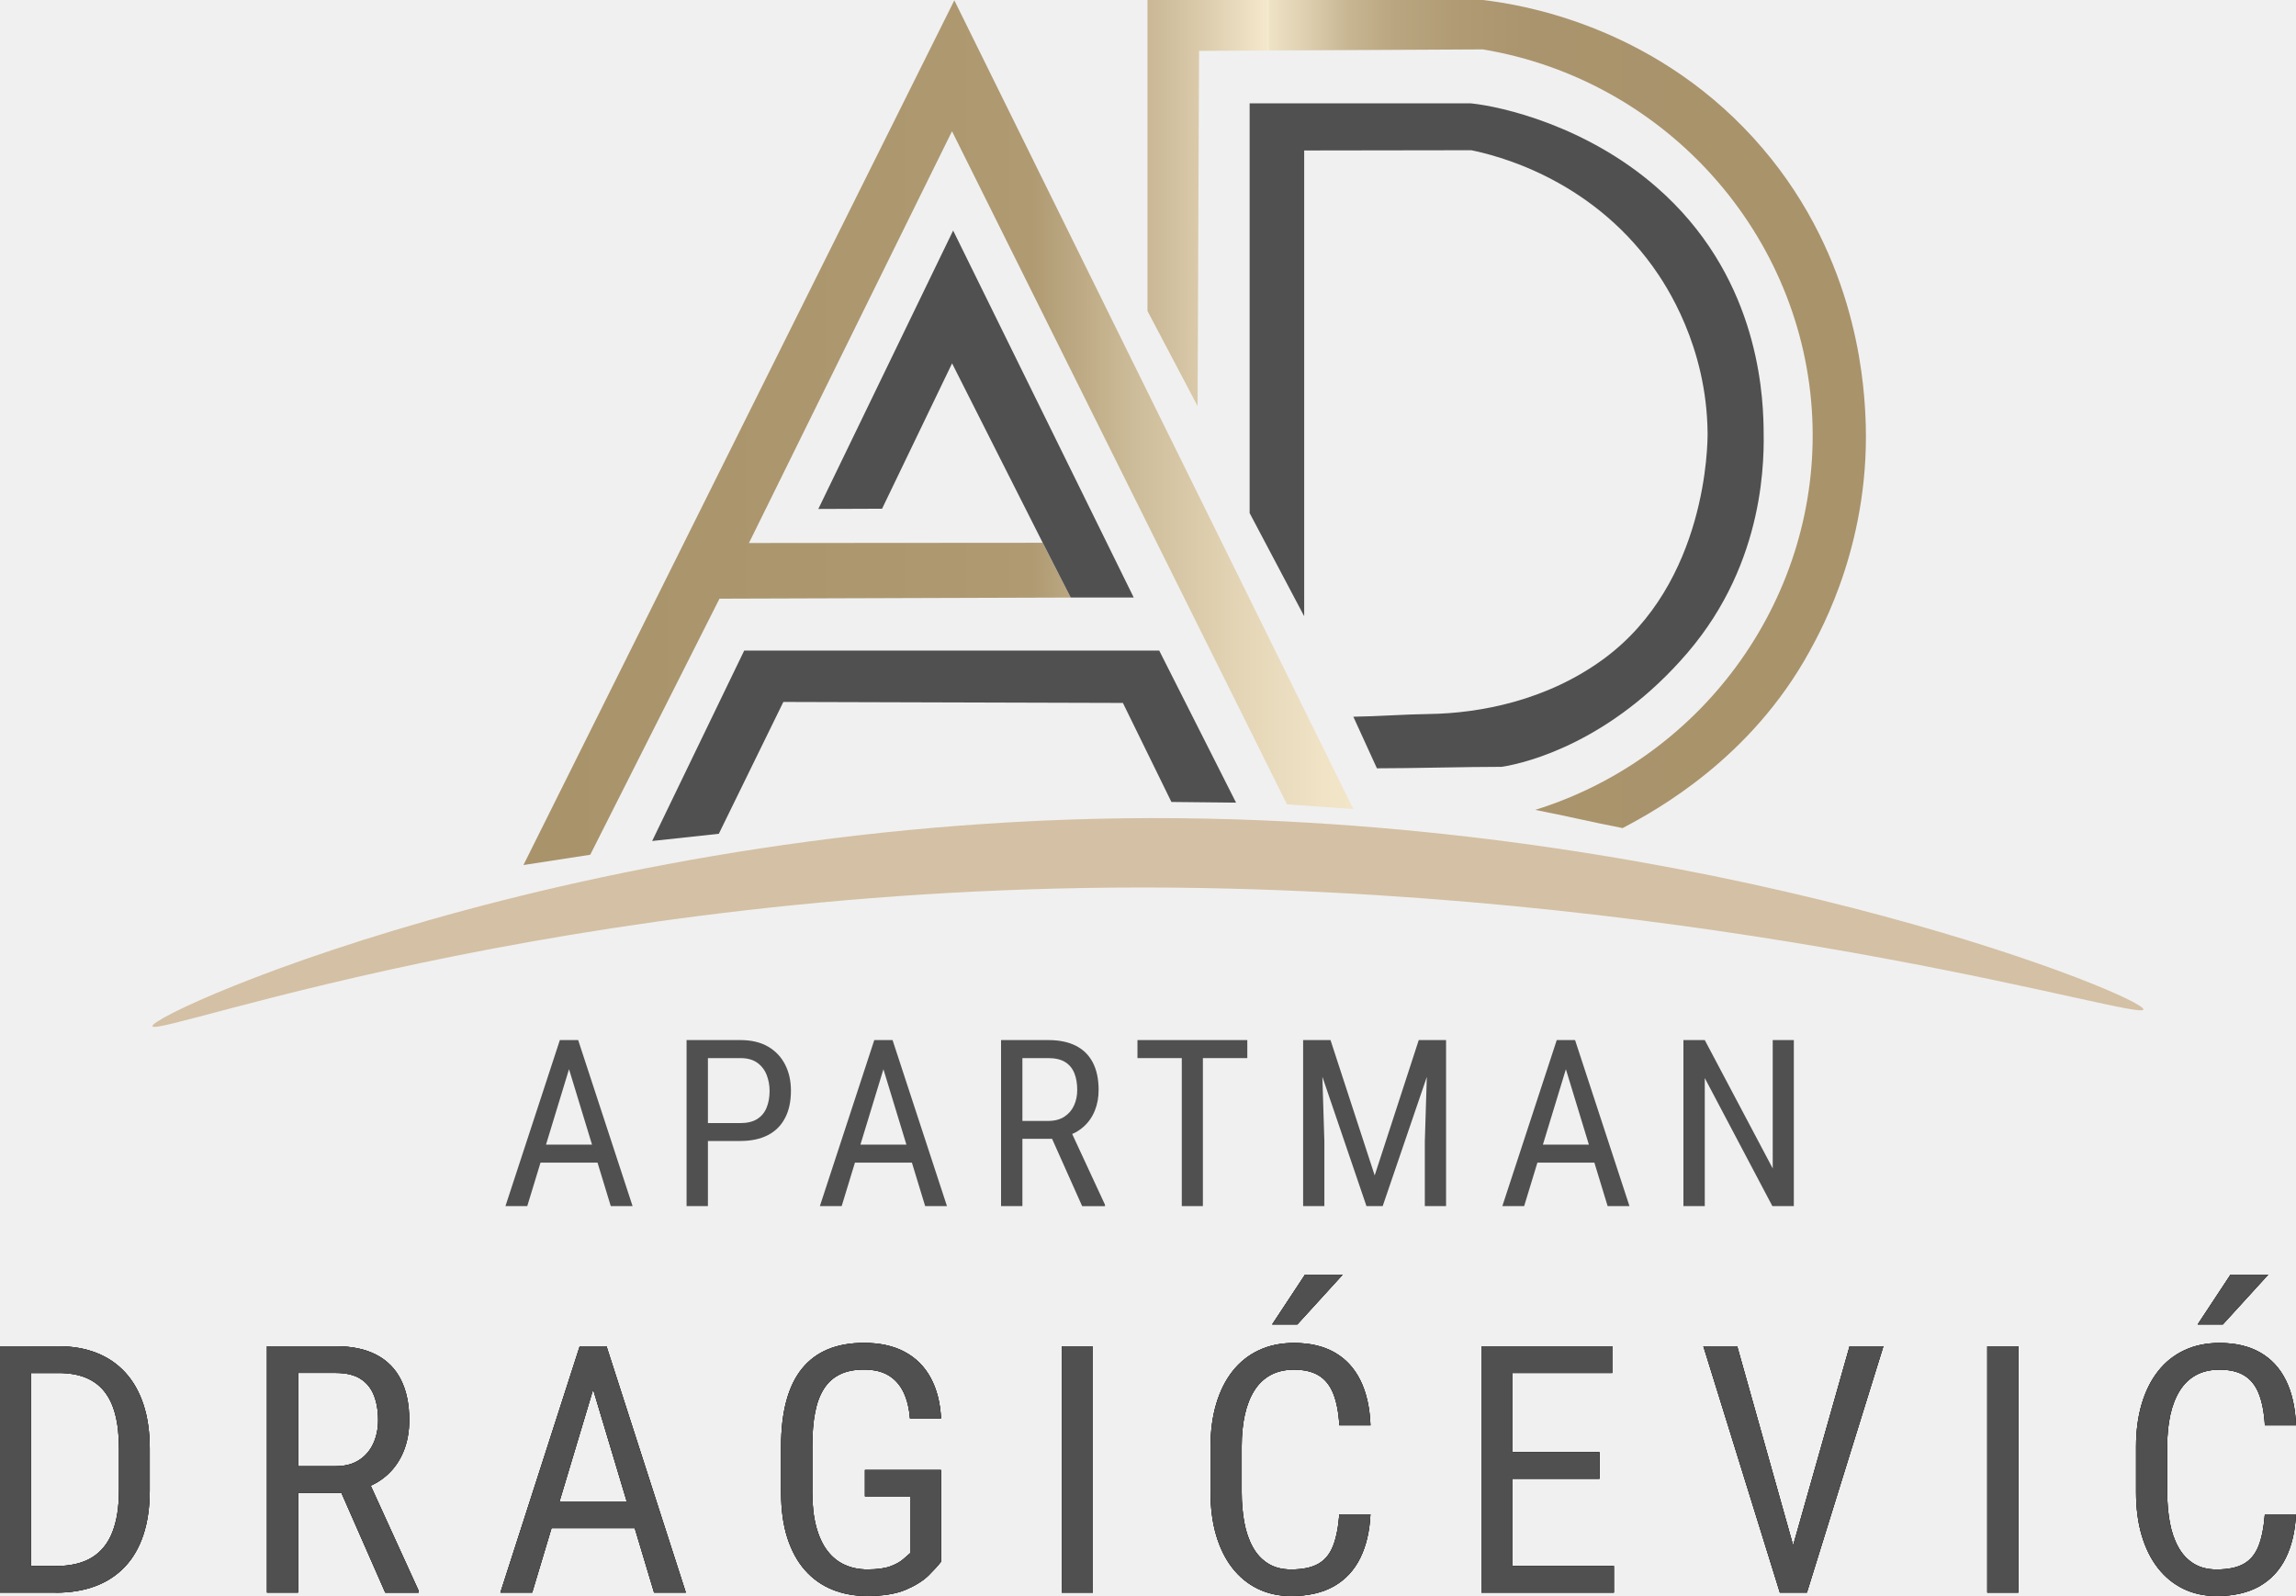
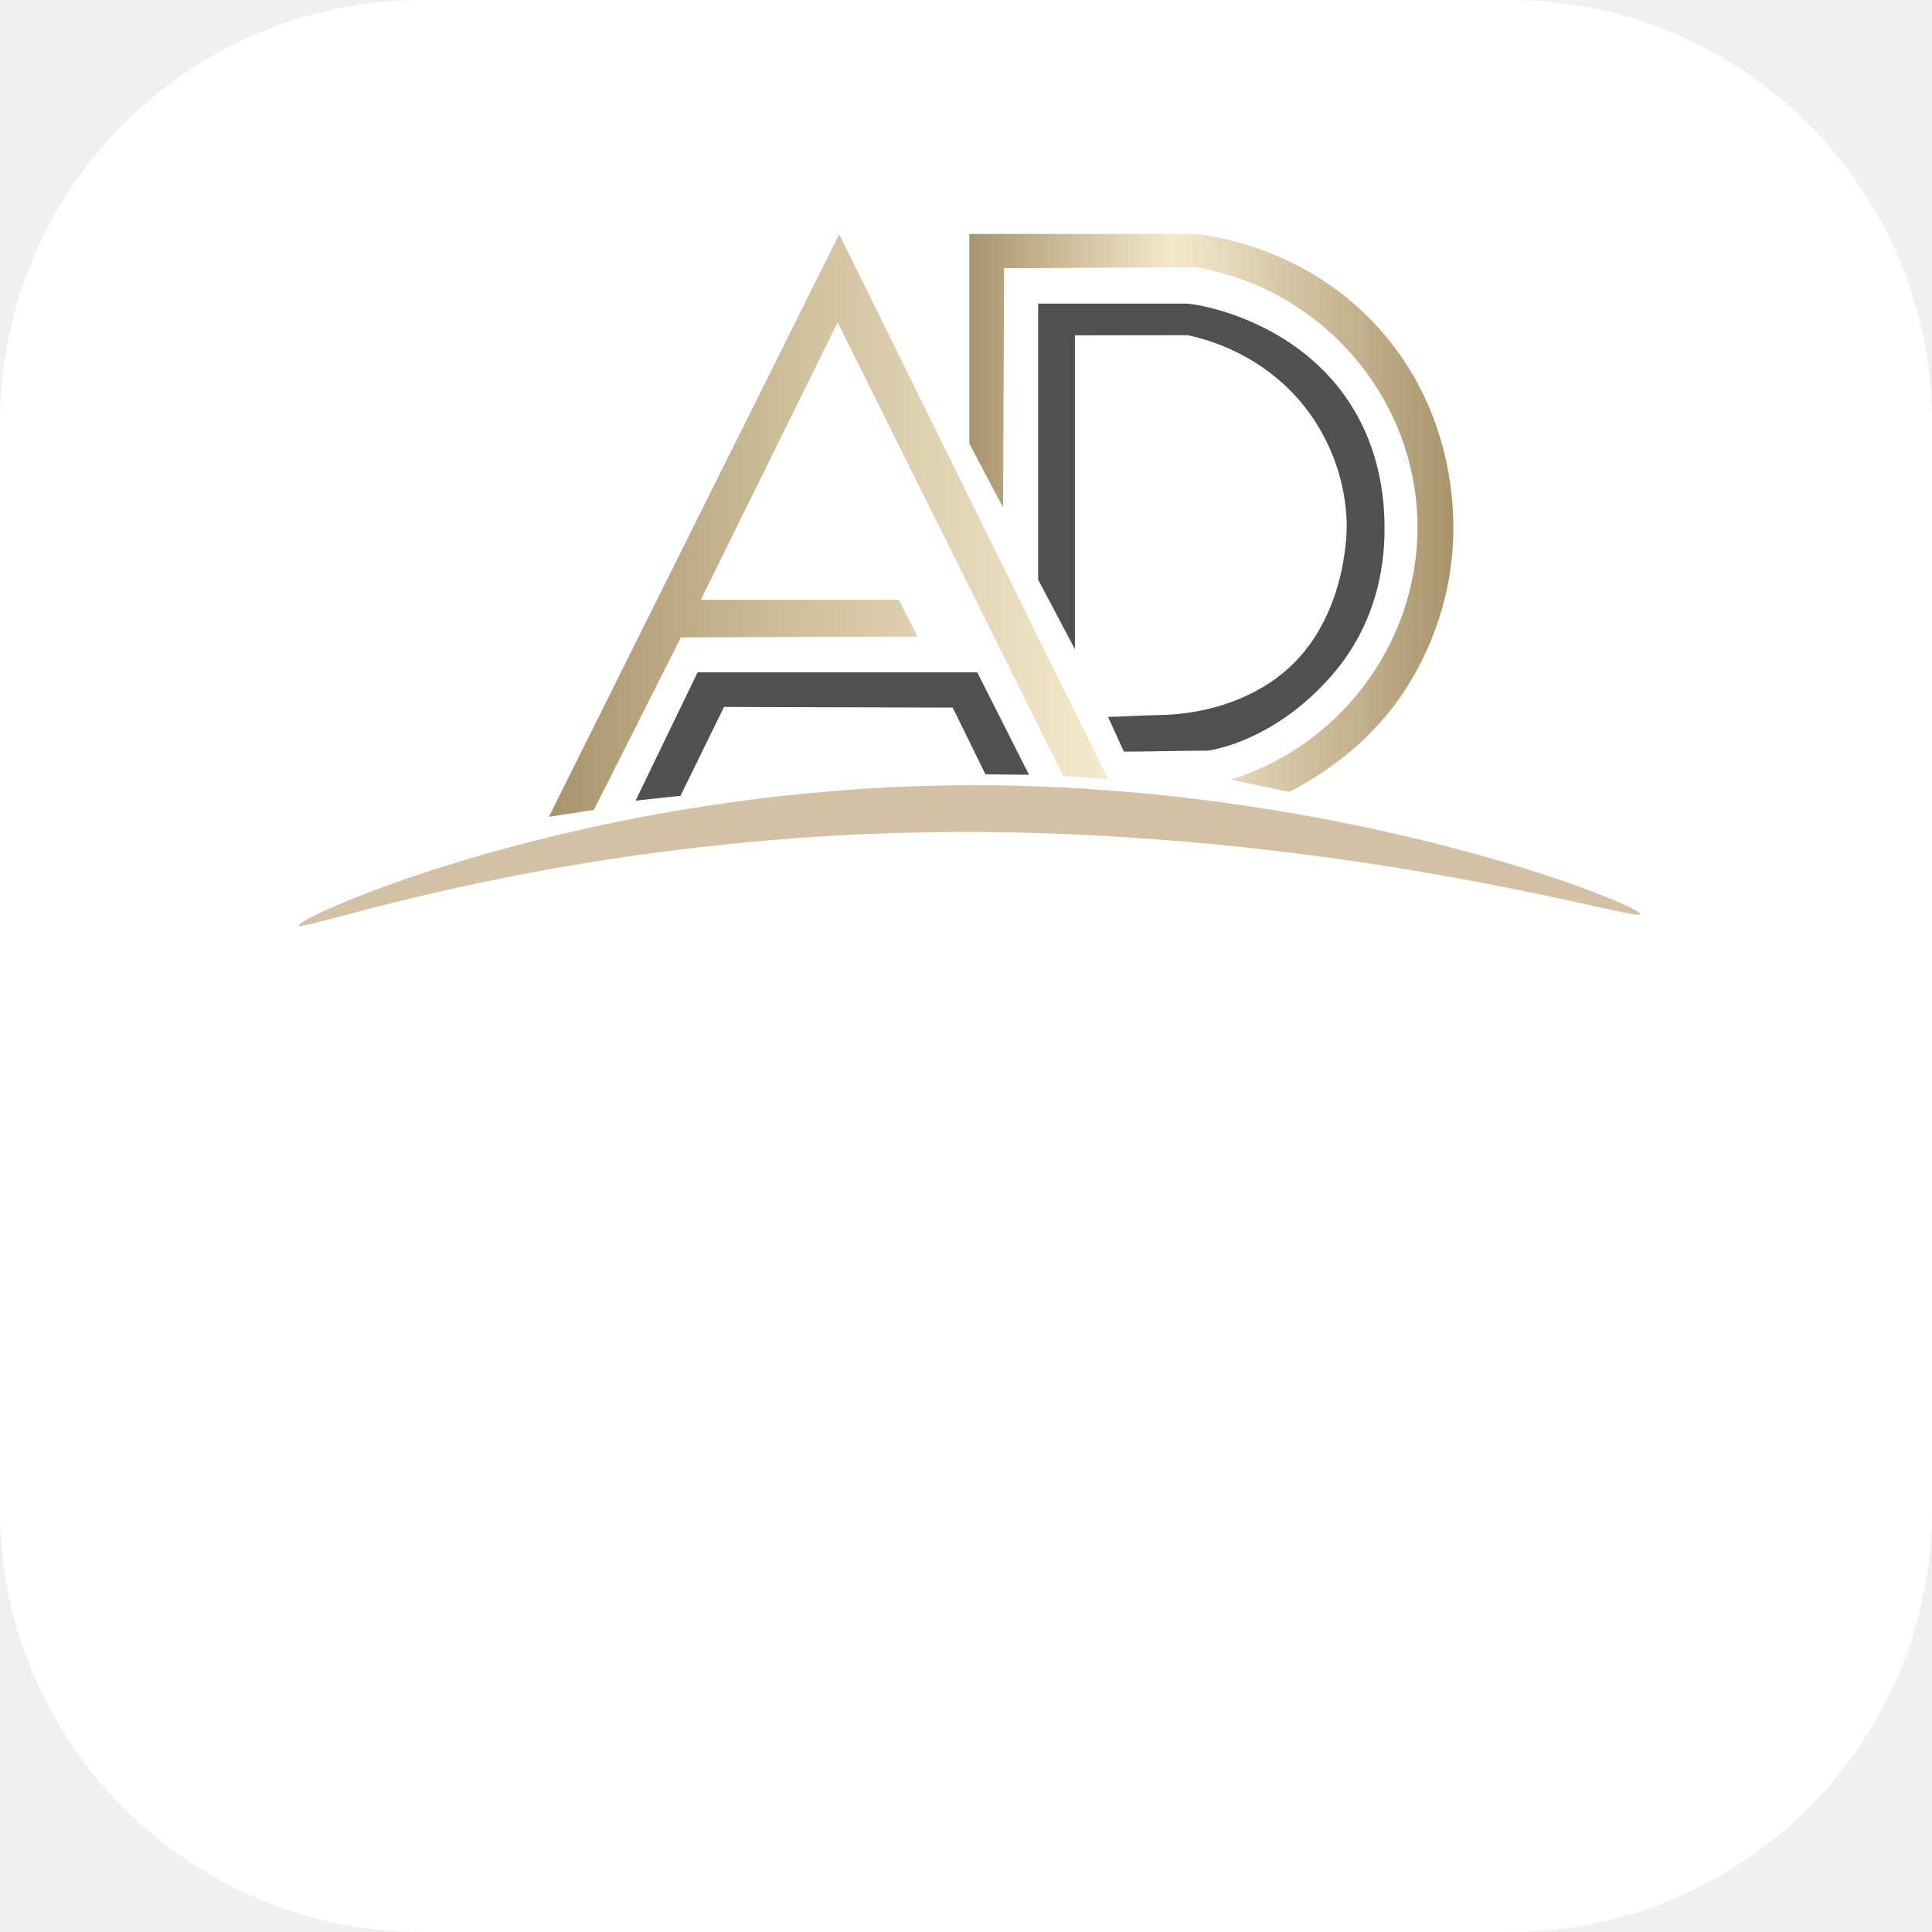
- <svg xmlns="http://www.w3.org/2000/svg" id="Layer_1" viewBox="0 0 650.71 452.37">
+ <svg xmlns="http://www.w3.org/2000/svg" viewBox="0 0 512 512" role="img" aria-label="Apartman Dragićević logo">
  <defs>
-     <style>.cls-1{fill:url(#linear-gradient-2);}.cls-2{fill:#505050;}.cls-3{fill:#d4c0a4;}.cls-4{fill:#231f20;}.cls-5{fill:url(#linear-gradient);}</style>
-     <linearGradient id="linear-gradient" x1="155.73" y1="122.65" x2="569.66" y2="122.65" gradientUnits="userSpaceOnUse">
-       <stop offset="0" stop-color="#a9936b" />
-       <stop offset=".27" stop-color="#ad9870" />
-       <stop offset=".33" stop-color="#af9a72" />
-       <stop offset=".33" stop-color="#af9a72" />
-       <stop offset=".4" stop-color="#cdbc99" />
-       <stop offset=".47" stop-color="#e3d4b5" />
-       <stop offset=".53" stop-color="#f0e3c6" />
-       <stop offset=".58" stop-color="#f5e9cd" />
-       <stop offset="1" stop-color="#f5e9cd" />
+     <linearGradient id="favicon-gradient-a" x1="0%" y1="0%" x2="100%" y2="0%">
+       <stop offset="0%" stop-color="#a9936b" />
+       <stop offset="40%" stop-color="#cdbc99" />
+       <stop offset="100%" stop-color="#f5e9cd" />
    </linearGradient>
-     <linearGradient id="linear-gradient-2" x1="205.58" y1="117.36" x2="533.32" y2="117.36" gradientUnits="userSpaceOnUse">
-       <stop offset=".03" stop-color="#aa946c" />
-       <stop offset=".18" stop-color="#ab966e" />
-       <stop offset=".26" stop-color="#b19d76" />
-       <stop offset=".32" stop-color="#bca883" />
-       <stop offset=".37" stop-color="#cbb997" />
-       <stop offset=".42" stop-color="#decfb0" />
-       <stop offset=".47" stop-color="#f5e9cd" />
-       <stop offset=".47" stop-color="#efe3c6" />
-       <stop offset=".51" stop-color="#d9caaa" />
-       <stop offset=".54" stop-color="#c7b592" />
-       <stop offset=".58" stop-color="#b9a680" />
-       <stop offset=".63" stop-color="#b09b74" />
-       <stop offset=".7" stop-color="#aa946d" />
-       <stop offset=".85" stop-color="#a9936b" />
-       <stop offset=".87" stop-color="#a9936b" />
-       <stop offset="1" stop-color="#a9936b" />
+     <linearGradient id="favicon-gradient-d" x1="0%" y1="0%" x2="100%" y2="0%">
+       <stop offset="0%" stop-color="#aa946c" />
+       <stop offset="42%" stop-color="#f5e9cd" />
+       <stop offset="100%" stop-color="#a9936b" />
    </linearGradient>
  </defs>
-   <polygon class="cls-5" points="203.91 169.69 167.28 242.27 148.35 245.19 270.47 .1 383.55 229.32 364.75 227.99 269.81 37.2 212.26 153.91 295.51 153.85 303.44 169.37 203.91 169.69" />
-   <polygon class="cls-2" points="184.83 238.37 210.91 184.41 328.54 184.41 350.31 227.5 331.99 227.31 318.24 199.24 222.01 198.96 203.72 236.33 184.83 238.37" />
-   <path class="cls-1" d="M420.25,0h-95.04v88.15l14.2,26.95c.14-33.56.28-67.12.42-100.68,26.81-.14,53.61-.28,80.42-.42,51.99,8.68,91,52.62,93.37,104.44,2.29,49.99-30.04,96-78.54,111.12,9.19,1.77,15.6,3.38,24.79,5.15,9.9-5.22,36.33-19.82,52.92-49.99,3.52-6.41,17.72-31.94,15.87-67.28-.56-10.65-3-46.85-31.75-78.38C467.37,6.67,430.07,1.15,420.25,0Z" />
-   <path class="cls-2" d="M483.95,122.65c.03,3.06-.14,42.52-29.38,64.06-16.09,11.85-35.13,15.47-49.57,15.67-7.06.09-14.39.67-21.45.77,2.09,4.46,4.6,10.17,6.68,14.62,9.89,0,25.48-.42,35.37-.42,7.48-1.14,31.18-7.27,52.64-32.31,22.39-26.12,21.74-55.83,21.58-64.02-.22-11.39-2.3-43.54-30.36-67.99-19.88-17.33-43.73-22.84-52.64-23.74h-62.66v116.14c5.15,9.75,10.3,19.5,15.46,29.24V42.65c15.78-.02,31.56-.05,47.35-.07,6.46,1.33,33.13,7.56,51.45,32.97,3.91,5.42,15.26,22.57,15.53,47.1Z" />
-   <path class="cls-3" d="M43.21,290.87c.82,3.57,126.08-43.68,305.66-38.99,150.77,3.93,257.81,37.55,258.59,34.26.81-3.42-111.35-49.19-257.16-53.89-173.3-5.59-307.95,54.93-307.1,58.63Z" />
-   <path class="cls-2" d="M162.51,298.97l-13.08,42.89h-6.18l15.42-47.06h3.88l-.03,4.17ZM173.1,324.44v5.1h-23.08v-5.1h23.08ZM173.1,341.86l-13.08-42.89-.07-4.17h3.91l15.42,47.06h-6.18Z" />
-   <path class="cls-2" d="M209.83,323.41h-10.45v-5.08h10.45c1.97,0,3.57-.39,4.78-1.16,1.22-.78,2.1-1.85,2.66-3.23.56-1.38.84-2.95.84-4.72,0-1.62-.28-3.13-.84-4.56-.56-1.42-1.45-2.57-2.66-3.44-1.22-.87-2.81-1.31-4.78-1.31h-9.2v41.95h-6.05v-47.06h15.25c3.09,0,5.7.61,7.82,1.84,2.13,1.23,3.74,2.92,4.85,5.09,1.11,2.16,1.66,4.64,1.66,7.42,0,3.02-.55,5.59-1.66,7.72-1.11,2.14-2.72,3.76-4.85,4.86-2.13,1.11-4.73,1.67-7.82,1.67Z" />
-   <path class="cls-2" d="M251.62,298.97l-13.08,42.89h-6.18l15.42-47.06h3.88l-.03,4.17ZM262.2,324.44v5.1h-23.08v-5.1h23.08ZM262.2,341.86l-13.08-42.89-.07-4.17h3.91l15.42,47.06h-6.18Z" />
-   <path class="cls-2" d="M283.71,294.8h13.38c3.11,0,5.72.54,7.84,1.62,2.12,1.08,3.71,2.67,4.8,4.77,1.08,2.1,1.63,4.68,1.63,7.74,0,2.15-.36,4.12-1.09,5.9-.72,1.78-1.78,3.29-3.16,4.52-1.38,1.24-3.06,2.16-5.03,2.76l-1.64.68h-11.93l-.07-5.07h8.58c1.84,0,3.37-.39,4.6-1.18,1.23-.79,2.15-1.85,2.76-3.18.61-1.34.92-2.81.92-4.43,0-1.81-.27-3.39-.82-4.75-.55-1.36-1.42-2.41-2.61-3.15-1.19-.74-2.79-1.12-4.78-1.12h-7.33v41.95h-6.05v-47.06ZM306.69,341.86l-9.53-21.33,6.28-.03,9.73,20.98v.39h-6.48Z" />
-   <path class="cls-2" d="M353.5,294.8v5.11h-31.13v-5.11h31.13ZM340.91,294.8v47.06h-5.98v-47.06h5.98Z" />
-   <path class="cls-2" d="M369.32,294.8h5.13l.89,28.7v18.36h-6.02v-47.06ZM371.23,294.8h5.85l12.52,38.36,12.49-38.36h5.85l-16.07,47.06h-4.6l-16.04-47.06ZM404.7,294.8h5.13v47.06h-6.02v-18.36l.89-28.7Z" />
-   <path class="cls-2" d="M445.04,298.97l-13.08,42.89h-6.18l15.42-47.06h3.88l-.03,4.17ZM455.62,324.44v5.1h-23.08v-5.1h23.08ZM455.62,341.86l-13.08-42.89-.06-4.17h3.91l15.42,47.06h-6.18Z" />
-   <path class="cls-2" d="M508.39,294.8v47.06h-6.08l-19.16-36.29v36.29h-6.05v-47.06h6.05l19.26,36.39v-36.39h5.98Z" />
-   <path d="M8.82,381.58v69.83H0v-69.83h8.82ZM15.83,451.41H3.93l.1-7.53h11.8c4.19,0,7.59-.81,10.22-2.42,2.62-1.62,4.56-4.01,5.8-7.19,1.25-3.18,1.87-7.12,1.87-11.82v-11.94c0-3.71-.35-6.91-1.06-9.59-.7-2.69-1.76-4.89-3.17-6.62-1.41-1.73-3.18-3.01-5.32-3.86-2.14-.85-4.65-1.27-7.53-1.27H3.69v-7.58h12.95c3.93,0,7.48.62,10.65,1.85,3.17,1.23,5.88,3.07,8.15,5.51,2.27,2.45,4,5.48,5.2,9.09,1.2,3.61,1.8,7.8,1.8,12.57v11.85c0,4.76-.6,8.95-1.8,12.57-1.2,3.61-2.95,6.64-5.25,9.06-2.3,2.43-5.09,4.26-8.37,5.49-3.28,1.23-7.01,1.85-11.2,1.85Z" />
-   <path d="M75.66,381.58h19.52c4.54,0,8.35.8,11.44,2.4,3.09,1.6,5.42,3.96,7,7.07,1.58,3.12,2.37,6.95,2.37,11.49,0,3.2-.53,6.12-1.58,8.75-1.06,2.64-2.59,4.88-4.6,6.71-2.01,1.84-4.46,3.21-7.34,4.1l-2.4,1.01h-17.41l-.1-7.53h12.52c2.69,0,4.92-.58,6.71-1.75,1.79-1.17,3.13-2.74,4.03-4.73.89-1.98,1.34-4.17,1.34-6.57,0-2.69-.4-5.04-1.2-7.05-.8-2.01-2.07-3.57-3.81-4.67-1.74-1.11-4.07-1.66-6.98-1.66h-10.69v62.25h-8.82v-69.83ZM109.18,451.41l-13.91-31.65,9.16-.05,14.2,31.13v.58h-9.45Z" />
-   <path d="M169.92,387.77l-19.09,63.64h-9.02l22.49-69.83h5.66l-.05,6.19ZM185.37,425.56v7.58h-33.67v-7.58h33.67ZM185.37,451.41l-19.09-63.64-.1-6.19h5.71l22.49,69.83h-9.02Z" />
-   <path d="M266.68,416.64v26.04c-.77,1.02-1.93,2.3-3.48,3.84-1.55,1.53-3.72,2.89-6.5,4.08-2.78,1.18-6.43,1.77-10.93,1.77-3.61,0-6.91-.61-9.9-1.82-2.99-1.22-5.56-3.04-7.72-5.49-2.16-2.44-3.83-5.5-5.01-9.16-1.18-3.66-1.77-7.95-1.77-12.88v-13.09c0-4.89.5-9.18,1.49-12.85.99-3.68,2.47-6.73,4.44-9.16,1.97-2.43,4.41-4.25,7.34-5.47,2.93-1.22,6.34-1.82,10.24-1.82,4.51,0,8.34.85,11.51,2.54,3.17,1.7,5.62,4.14,7.36,7.34,1.74,3.2,2.73,7.03,2.95,11.51h-8.82c-.22-2.88-.83-5.35-1.82-7.41-.99-2.06-2.4-3.64-4.22-4.75-1.82-1.11-4.14-1.66-6.95-1.66s-4.96.45-6.81,1.34c-1.85.89-3.37,2.24-4.53,4.03-1.17,1.79-2.01,4.05-2.54,6.76s-.79,5.88-.79,9.5v13.19c0,3.71.37,6.94,1.1,9.69.74,2.75,1.78,5.02,3.14,6.81,1.36,1.79,3,3.13,4.92,4,1.92.88,4.08,1.32,6.47,1.32,2.72,0,4.86-.29,6.43-.86,1.57-.58,2.77-1.23,3.62-1.97.85-.74,1.53-1.33,2.04-1.77v-16.11h-12.81v-7.48h21.58Z" />
-   <path d="M309.73,381.58v69.83h-8.82v-69.83h8.82Z" />
-   <path d="M379.58,429.21h8.82c-.22,4.8-1.19,8.93-2.9,12.4-1.71,3.47-4.19,6.13-7.43,7.99-3.25,1.85-7.3,2.78-12.16,2.78-3.48,0-6.64-.69-9.45-2.06-2.81-1.37-5.22-3.35-7.22-5.92-2-2.57-3.52-5.67-4.58-9.28-1.06-3.61-1.58-7.67-1.58-12.18v-12.9c0-4.48.54-8.52,1.61-12.13,1.07-3.61,2.62-6.71,4.65-9.28,2.03-2.58,4.51-4.55,7.44-5.92,2.92-1.37,6.24-2.06,9.95-2.06,4.54,0,8.38.9,11.54,2.71,3.15,1.81,5.58,4.44,7.29,7.91,1.71,3.47,2.66,7.72,2.85,12.73h-8.82c-.22-3.68-.8-6.67-1.73-8.99-.93-2.32-2.29-4.03-4.1-5.13-1.81-1.11-4.15-1.66-7.03-1.66-2.56,0-4.77.51-6.64,1.53-1.87,1.02-3.4,2.49-4.6,4.39-1.2,1.9-2.09,4.19-2.69,6.86-.59,2.67-.89,5.65-.89,8.94v13c0,3.07.25,5.93.74,8.58.49,2.65,1.29,4.98,2.4,6.98,1.1,2,2.55,3.56,4.34,4.67,1.79,1.12,3.96,1.68,6.52,1.68,3.23,0,5.79-.53,7.67-1.58,1.89-1.06,3.28-2.73,4.2-5.04.91-2.3,1.51-5.31,1.8-9.02ZM360.54,375.4l9.3-14.1h10.69l-12.85,14.1h-7.15Z" />
-   <path d="M428.67,381.58v69.83h-8.82v-69.83h8.82ZM456.92,381.58v7.58h-29.83v-7.58h29.83ZM453.32,411.61v7.53h-26.23v-7.53h26.23ZM457.4,443.88v7.53h-30.31v-7.53h30.31Z" />
-   <path d="M492.34,381.58l16.64,59.23,2.21,10.6h-6.76l-21.68-69.83h9.59ZM507.4,440.81l16.79-59.23h9.59l-21.68,69.83h-6.76l2.06-10.6Z" />
-   <path d="M572.03,381.58v69.83h-8.82v-69.83h8.82Z" />
-   <path d="M641.88,429.21h8.82c-.22,4.8-1.19,8.93-2.9,12.4-1.71,3.47-4.19,6.13-7.43,7.99-3.25,1.85-7.3,2.78-12.16,2.78-3.48,0-6.64-.69-9.45-2.06-2.81-1.37-5.22-3.35-7.22-5.92-2-2.57-3.52-5.67-4.58-9.28-1.06-3.61-1.58-7.67-1.58-12.18v-12.9c0-4.48.54-8.52,1.61-12.13,1.07-3.61,2.62-6.71,4.65-9.28,2.03-2.58,4.51-4.55,7.44-5.92,2.92-1.37,6.24-2.06,9.95-2.06,4.54,0,8.38.9,11.54,2.71,3.15,1.81,5.58,4.44,7.29,7.91,1.71,3.47,2.66,7.72,2.85,12.73h-8.82c-.22-3.68-.8-6.67-1.73-8.99-.93-2.32-2.29-4.03-4.1-5.13-1.81-1.11-4.15-1.66-7.03-1.66-2.56,0-4.77.51-6.64,1.53-1.87,1.02-3.4,2.49-4.6,4.39-1.2,1.9-2.09,4.19-2.69,6.86-.59,2.67-.89,5.65-.89,8.94v13c0,3.07.25,5.93.74,8.58.49,2.65,1.29,4.98,2.4,6.98,1.1,2,2.55,3.56,4.34,4.67,1.79,1.12,3.96,1.68,6.52,1.68,3.23,0,5.79-.53,7.67-1.58,1.89-1.06,3.28-2.73,4.2-5.04.91-2.3,1.51-5.31,1.8-9.02ZM622.84,375.4l9.3-14.1h10.69l-12.85,14.1h-7.15Z" />
-   <path class="cls-4" d="M8.82,381.58v69.83H0v-69.83h8.82ZM15.83,451.41H3.93l.1-7.53h11.8c4.19,0,7.59-.81,10.22-2.42,2.62-1.62,4.56-4.01,5.8-7.19,1.25-3.18,1.87-7.12,1.87-11.82v-11.94c0-3.71-.35-6.91-1.06-9.59-.7-2.69-1.76-4.89-3.17-6.62-1.41-1.73-3.18-3.01-5.32-3.86-2.14-.85-4.65-1.27-7.53-1.27H3.69v-7.58h12.95c3.93,0,7.48.62,10.65,1.85,3.17,1.23,5.88,3.07,8.15,5.51,2.27,2.45,4,5.48,5.2,9.09,1.2,3.61,1.8,7.8,1.8,12.57v11.85c0,4.76-.6,8.95-1.8,12.57-1.2,3.61-2.95,6.64-5.25,9.06-2.3,2.43-5.09,4.26-8.37,5.49-3.28,1.23-7.01,1.85-11.2,1.85Z" />
-   <path class="cls-4" d="M75.66,381.58h19.52c4.54,0,8.35.8,11.44,2.4,3.09,1.6,5.42,3.96,7,7.07,1.58,3.12,2.37,6.95,2.37,11.49,0,3.2-.53,6.12-1.58,8.75-1.06,2.64-2.59,4.88-4.6,6.71-2.01,1.84-4.46,3.21-7.34,4.1l-2.4,1.01h-17.41l-.1-7.53h12.52c2.69,0,4.92-.58,6.71-1.75,1.79-1.17,3.13-2.74,4.03-4.73.89-1.98,1.34-4.17,1.34-6.57,0-2.69-.4-5.04-1.2-7.05-.8-2.01-2.07-3.57-3.81-4.67-1.74-1.11-4.07-1.66-6.98-1.66h-10.69v62.25h-8.82v-69.83ZM109.18,451.41l-13.91-31.65,9.16-.05,14.2,31.13v.58h-9.45Z" />
-   <path class="cls-4" d="M169.92,387.77l-19.09,63.64h-9.02l22.49-69.83h5.66l-.05,6.19ZM185.37,425.56v7.58h-33.67v-7.58h33.67ZM185.37,451.41l-19.09-63.64-.1-6.19h5.71l22.49,69.83h-9.02Z" />
-   <path class="cls-4" d="M266.68,416.64v26.04c-.77,1.02-1.93,2.3-3.48,3.84-1.55,1.53-3.72,2.89-6.5,4.08-2.78,1.18-6.43,1.77-10.93,1.77-3.61,0-6.91-.61-9.9-1.82-2.99-1.22-5.56-3.04-7.72-5.49-2.16-2.44-3.83-5.5-5.01-9.16-1.18-3.66-1.77-7.95-1.77-12.88v-13.09c0-4.89.5-9.18,1.49-12.85.99-3.68,2.47-6.73,4.44-9.16,1.97-2.43,4.41-4.25,7.34-5.47,2.93-1.22,6.34-1.82,10.24-1.82,4.51,0,8.34.85,11.51,2.54,3.17,1.7,5.62,4.14,7.36,7.34,1.74,3.2,2.73,7.03,2.95,11.51h-8.82c-.22-2.88-.83-5.35-1.82-7.41-.99-2.06-2.4-3.64-4.22-4.75-1.82-1.11-4.14-1.66-6.95-1.66s-4.96.45-6.81,1.34c-1.85.89-3.37,2.24-4.53,4.03-1.17,1.79-2.01,4.05-2.54,6.76s-.79,5.88-.79,9.5v13.19c0,3.71.37,6.94,1.1,9.69.74,2.75,1.78,5.02,3.14,6.81,1.36,1.79,3,3.13,4.92,4,1.92.88,4.08,1.32,6.47,1.32,2.72,0,4.86-.29,6.43-.86,1.57-.58,2.77-1.23,3.62-1.97.85-.74,1.53-1.33,2.04-1.77v-16.11h-12.81v-7.48h21.58Z" />
-   <path class="cls-4" d="M309.73,381.58v69.83h-8.82v-69.83h8.82Z" />
-   <path class="cls-4" d="M379.58,429.21h8.82c-.22,4.8-1.19,8.93-2.9,12.4-1.71,3.47-4.19,6.13-7.43,7.99-3.25,1.85-7.3,2.78-12.16,2.78-3.48,0-6.64-.69-9.45-2.06-2.81-1.37-5.22-3.35-7.22-5.92-2-2.57-3.52-5.67-4.58-9.28-1.06-3.61-1.58-7.67-1.58-12.18v-12.9c0-4.48.54-8.52,1.61-12.13,1.07-3.61,2.62-6.71,4.65-9.28,2.03-2.58,4.51-4.55,7.44-5.92,2.92-1.37,6.24-2.06,9.95-2.06,4.54,0,8.38.9,11.54,2.71,3.15,1.81,5.58,4.44,7.29,7.91,1.71,3.47,2.66,7.72,2.85,12.73h-8.82c-.22-3.68-.8-6.67-1.73-8.99-.93-2.32-2.29-4.03-4.1-5.13-1.81-1.11-4.15-1.66-7.03-1.66-2.56,0-4.77.51-6.64,1.53-1.87,1.02-3.4,2.49-4.6,4.39-1.2,1.9-2.09,4.19-2.69,6.86-.59,2.67-.89,5.65-.89,8.94v13c0,3.07.25,5.93.74,8.58.49,2.65,1.29,4.98,2.4,6.98,1.1,2,2.55,3.56,4.34,4.67,1.79,1.12,3.96,1.68,6.52,1.68,3.23,0,5.79-.53,7.67-1.58,1.89-1.06,3.28-2.73,4.2-5.04.91-2.3,1.51-5.31,1.8-9.02ZM360.54,375.4l9.3-14.1h10.69l-12.85,14.1h-7.15Z" />
-   <path class="cls-4" d="M428.67,381.58v69.83h-8.82v-69.83h8.82ZM456.92,381.58v7.58h-29.83v-7.58h29.83ZM453.32,411.61v7.53h-26.23v-7.53h26.23ZM457.4,443.88v7.53h-30.31v-7.53h30.31Z" />
-   <path class="cls-4" d="M492.34,381.58l16.64,59.23,2.21,10.6h-6.76l-21.68-69.83h9.59ZM507.4,440.81l16.79-59.23h9.59l-21.68,69.83h-6.76l2.06-10.6Z" />
-   <path class="cls-4" d="M572.03,381.58v69.83h-8.82v-69.83h8.82Z" />
-   <path class="cls-4" d="M641.88,429.21h8.82c-.22,4.8-1.19,8.93-2.9,12.4-1.71,3.47-4.19,6.13-7.43,7.99-3.25,1.85-7.3,2.78-12.16,2.78-3.48,0-6.64-.69-9.45-2.06-2.81-1.37-5.22-3.35-7.22-5.92-2-2.57-3.52-5.67-4.58-9.28-1.06-3.61-1.58-7.67-1.58-12.18v-12.9c0-4.48.54-8.52,1.61-12.13,1.07-3.61,2.62-6.71,4.65-9.28,2.03-2.58,4.51-4.55,7.44-5.92,2.92-1.37,6.24-2.06,9.95-2.06,4.54,0,8.38.9,11.54,2.71,3.15,1.81,5.58,4.44,7.29,7.91,1.71,3.47,2.66,7.72,2.85,12.73h-8.82c-.22-3.68-.8-6.67-1.73-8.99-.93-2.32-2.29-4.03-4.1-5.13-1.81-1.11-4.15-1.66-7.03-1.66-2.56,0-4.77.51-6.64,1.53-1.87,1.02-3.4,2.49-4.6,4.39-1.2,1.9-2.09,4.19-2.69,6.86-.59,2.67-.89,5.65-.89,8.94v13c0,3.07.25,5.93.74,8.58.49,2.65,1.29,4.98,2.4,6.98,1.1,2,2.55,3.56,4.34,4.67,1.79,1.12,3.96,1.68,6.52,1.68,3.23,0,5.79-.53,7.67-1.58,1.89-1.06,3.28-2.73,4.2-5.04.91-2.3,1.51-5.31,1.8-9.02ZM622.84,375.4l9.3-14.1h10.69l-12.85,14.1h-7.15Z" />
-   <path class="cls-2" d="M8.82,381.58v69.83H0v-69.83h8.82ZM15.83,451.41H3.93l.1-7.53h11.8c4.19,0,7.59-.81,10.22-2.42,2.62-1.62,4.56-4.01,5.8-7.19,1.25-3.18,1.87-7.12,1.87-11.82v-11.94c0-3.71-.35-6.91-1.06-9.59-.7-2.69-1.76-4.89-3.17-6.62-1.41-1.73-3.18-3.01-5.32-3.86-2.14-.85-4.65-1.27-7.53-1.27H3.69v-7.58h12.95c3.93,0,7.48.62,10.65,1.85,3.17,1.23,5.88,3.07,8.15,5.51,2.27,2.45,4,5.48,5.2,9.09,1.2,3.61,1.8,7.8,1.8,12.57v11.85c0,4.76-.6,8.95-1.8,12.57-1.2,3.61-2.95,6.64-5.25,9.06-2.3,2.43-5.09,4.26-8.37,5.49-3.28,1.23-7.01,1.85-11.2,1.85Z" />
-   <path class="cls-2" d="M75.66,381.58h19.52c4.54,0,8.35.8,11.44,2.4,3.09,1.6,5.42,3.96,7,7.07,1.58,3.12,2.37,6.95,2.37,11.49,0,3.2-.53,6.12-1.58,8.75-1.06,2.64-2.59,4.88-4.6,6.71-2.01,1.84-4.46,3.21-7.34,4.1l-2.4,1.01h-17.41l-.1-7.53h12.52c2.69,0,4.92-.58,6.71-1.75,1.79-1.17,3.13-2.74,4.03-4.73.89-1.98,1.34-4.17,1.34-6.57,0-2.69-.4-5.04-1.2-7.05-.8-2.01-2.07-3.57-3.81-4.67-1.74-1.11-4.07-1.66-6.98-1.66h-10.69v62.25h-8.82v-69.83ZM109.18,451.41l-13.91-31.65,9.16-.05,14.2,31.13v.58h-9.45Z" />
-   <path class="cls-2" d="M169.92,387.77l-19.09,63.64h-9.02l22.49-69.83h5.66l-.05,6.19ZM185.37,425.56v7.58h-33.67v-7.58h33.67ZM185.37,451.41l-19.09-63.64-.1-6.19h5.71l22.49,69.83h-9.02Z" />
-   <path class="cls-2" d="M266.68,416.64v26.04c-.77,1.02-1.93,2.3-3.48,3.84-1.55,1.53-3.72,2.89-6.5,4.08-2.78,1.18-6.43,1.77-10.93,1.77-3.61,0-6.91-.61-9.9-1.82-2.99-1.22-5.56-3.04-7.72-5.49-2.16-2.44-3.83-5.5-5.01-9.16-1.18-3.66-1.77-7.95-1.77-12.88v-13.09c0-4.89.5-9.18,1.49-12.85.99-3.68,2.47-6.73,4.44-9.16,1.97-2.43,4.41-4.25,7.34-5.47,2.93-1.22,6.34-1.82,10.24-1.82,4.51,0,8.34.85,11.51,2.54,3.17,1.7,5.62,4.14,7.36,7.34,1.74,3.2,2.73,7.03,2.95,11.51h-8.82c-.22-2.88-.83-5.35-1.82-7.41-.99-2.06-2.4-3.64-4.22-4.75-1.82-1.11-4.14-1.66-6.95-1.66s-4.96.45-6.81,1.34c-1.85.89-3.37,2.24-4.53,4.03-1.17,1.79-2.01,4.05-2.54,6.76s-.79,5.88-.79,9.5v13.19c0,3.71.37,6.94,1.1,9.69.74,2.75,1.78,5.02,3.14,6.81,1.36,1.79,3,3.13,4.92,4,1.92.88,4.08,1.32,6.47,1.32,2.72,0,4.86-.29,6.43-.86,1.57-.58,2.77-1.23,3.62-1.97.85-.74,1.53-1.33,2.04-1.77v-16.11h-12.81v-7.48h21.58Z" />
-   <path class="cls-2" d="M309.73,381.58v69.83h-8.82v-69.83h8.82Z" />
-   <path class="cls-2" d="M379.58,429.21h8.82c-.22,4.8-1.19,8.93-2.9,12.4-1.71,3.47-4.19,6.13-7.43,7.99-3.25,1.85-7.3,2.78-12.16,2.78-3.48,0-6.64-.69-9.45-2.06-2.81-1.37-5.22-3.35-7.22-5.92-2-2.57-3.52-5.67-4.58-9.28-1.06-3.61-1.58-7.67-1.58-12.18v-12.9c0-4.48.54-8.52,1.61-12.13,1.07-3.61,2.62-6.71,4.65-9.28,2.03-2.58,4.51-4.55,7.44-5.92,2.92-1.37,6.24-2.06,9.95-2.06,4.54,0,8.38.9,11.54,2.71,3.15,1.81,5.58,4.44,7.29,7.91,1.71,3.47,2.66,7.72,2.85,12.73h-8.82c-.22-3.68-.8-6.67-1.73-8.99-.93-2.32-2.29-4.03-4.1-5.13-1.81-1.11-4.15-1.66-7.03-1.66-2.56,0-4.77.51-6.64,1.53-1.87,1.02-3.4,2.49-4.6,4.39-1.2,1.9-2.09,4.19-2.69,6.86-.59,2.67-.89,5.65-.89,8.94v13c0,3.07.25,5.93.74,8.58.49,2.65,1.29,4.98,2.4,6.98,1.1,2,2.55,3.56,4.34,4.67,1.79,1.12,3.96,1.68,6.52,1.68,3.23,0,5.79-.53,7.67-1.58,1.89-1.06,3.28-2.73,4.2-5.04.91-2.3,1.51-5.31,1.8-9.02ZM360.54,375.4l9.3-14.1h10.69l-12.85,14.1h-7.15Z" />
-   <path class="cls-2" d="M428.67,381.58v69.83h-8.82v-69.83h8.82ZM456.92,381.58v7.58h-29.83v-7.58h29.83ZM453.32,411.61v7.53h-26.23v-7.53h26.23ZM457.4,443.88v7.53h-30.31v-7.53h30.31Z" />
-   <path class="cls-2" d="M492.34,381.58l16.64,59.23,2.21,10.6h-6.76l-21.68-69.83h9.59ZM507.4,440.81l16.79-59.23h9.59l-21.68,69.83h-6.76l2.06-10.6Z" />
-   <path class="cls-2" d="M572.03,381.58v69.83h-8.82v-69.83h8.82Z" />
-   <path class="cls-2" d="M641.88,429.21h8.82c-.22,4.8-1.19,8.93-2.9,12.4-1.71,3.47-4.19,6.13-7.43,7.99-3.25,1.85-7.3,2.78-12.16,2.78-3.48,0-6.64-.69-9.45-2.06-2.81-1.37-5.22-3.35-7.22-5.92-2-2.57-3.52-5.67-4.58-9.28-1.06-3.61-1.58-7.67-1.58-12.18v-12.9c0-4.48.54-8.52,1.61-12.13,1.07-3.61,2.62-6.71,4.65-9.28,2.03-2.58,4.51-4.55,7.44-5.92,2.92-1.37,6.24-2.06,9.95-2.06,4.54,0,8.38.9,11.54,2.71,3.15,1.81,5.58,4.44,7.29,7.91,1.71,3.47,2.66,7.72,2.85,12.73h-8.82c-.22-3.68-.8-6.67-1.73-8.99-.93-2.32-2.29-4.03-4.1-5.13-1.81-1.11-4.15-1.66-7.03-1.66-2.56,0-4.77.51-6.64,1.53-1.87,1.02-3.4,2.49-4.6,4.39-1.2,1.9-2.09,4.19-2.69,6.86-.59,2.67-.89,5.65-.89,8.94v13c0,3.07.25,5.93.74,8.58.49,2.65,1.29,4.98,2.4,6.98,1.1,2,2.55,3.56,4.34,4.67,1.79,1.12,3.96,1.68,6.52,1.68,3.23,0,5.79-.53,7.67-1.58,1.89-1.06,3.28-2.73,4.2-5.04.91-2.3,1.51-5.31,1.8-9.02ZM622.84,375.4l9.3-14.1h10.69l-12.85,14.1h-7.15Z" />
-   <path class="cls-2" d="M295.89,154.58l-26.06-51.59-19.84,41.2-18.07.07,38.21-78.92,51.18,104.02h-17.86c-2.52-4.99-5.04-9.8-7.55-14.78Z" />
+   <rect width="512" height="512" rx="112" fill="#ffffff" />
+   <g transform="translate(52 62) scale(0.63)">
+     <polygon fill="url(#favicon-gradient-a)" points="203.91 169.69 167.28 242.27 148.35 245.19 270.47 .1 383.55 229.32 364.75 227.99 269.81 37.2 212.26 153.91 295.51 153.85 303.44 169.37 203.91 169.69" />
+     <polygon fill="#505050" points="184.83 238.37 210.91 184.41 328.54 184.41 350.31 227.5 331.99 227.31 318.24 199.24 222.01 198.96 203.72 236.33 184.83 238.37" />
+     <path fill="url(#favicon-gradient-d)" d="M420.25,0h-95.04v88.15l14.2,26.95c.14-33.56.28-67.12.42-100.68,26.81-.14,53.61-.28,80.42-.42,51.99,8.68,91,52.62,93.37,104.44,2.29,49.99-30.04,96-78.54,111.12,9.19,1.77,15.6,3.38,24.79,5.15,9.9-5.22,36.33-19.82,52.92-49.99,3.52-6.41,17.72-31.94,15.87-67.28-.56-10.65-3-46.85-31.75-78.38C467.37,6.67,430.07,1.15,420.25,0Z" />
+     <path fill="#505050" d="M483.95,122.65c.03,3.06-.14,42.52-29.38,64.06-16.09,11.85-35.13,15.47-49.57,15.67-7.06.09-14.39.67-21.45.77,2.09,4.46,4.6,10.17,6.68,14.62,9.89,0,25.48-.42,35.37-.42,7.48-1.14,31.18-7.27,52.64-32.31,22.39-26.12,21.74-55.83,21.58-64.02-.22-11.39-2.3-43.54-30.36-67.99-19.88-17.33-43.73-22.84-52.64-23.74h-62.66v116.14c5.15,9.75,10.3,19.5,15.46,29.24V42.65c15.78-.02,31.56-.05,47.35-.07,6.46,1.33,33.13,7.56,51.45,32.97,3.91,5.42,15.26,22.57,15.53,47.1Z" />
+     <path fill="#d4c0a4" d="M43.21,290.87c.82,3.57,126.08-43.68,305.66-38.99,150.77,3.93,257.81,37.55,258.59,34.26.81-3.42-111.35-49.19-257.16-53.89-173.3-5.59-307.95,54.93-307.1,58.63Z" />
+   </g>
</svg>
